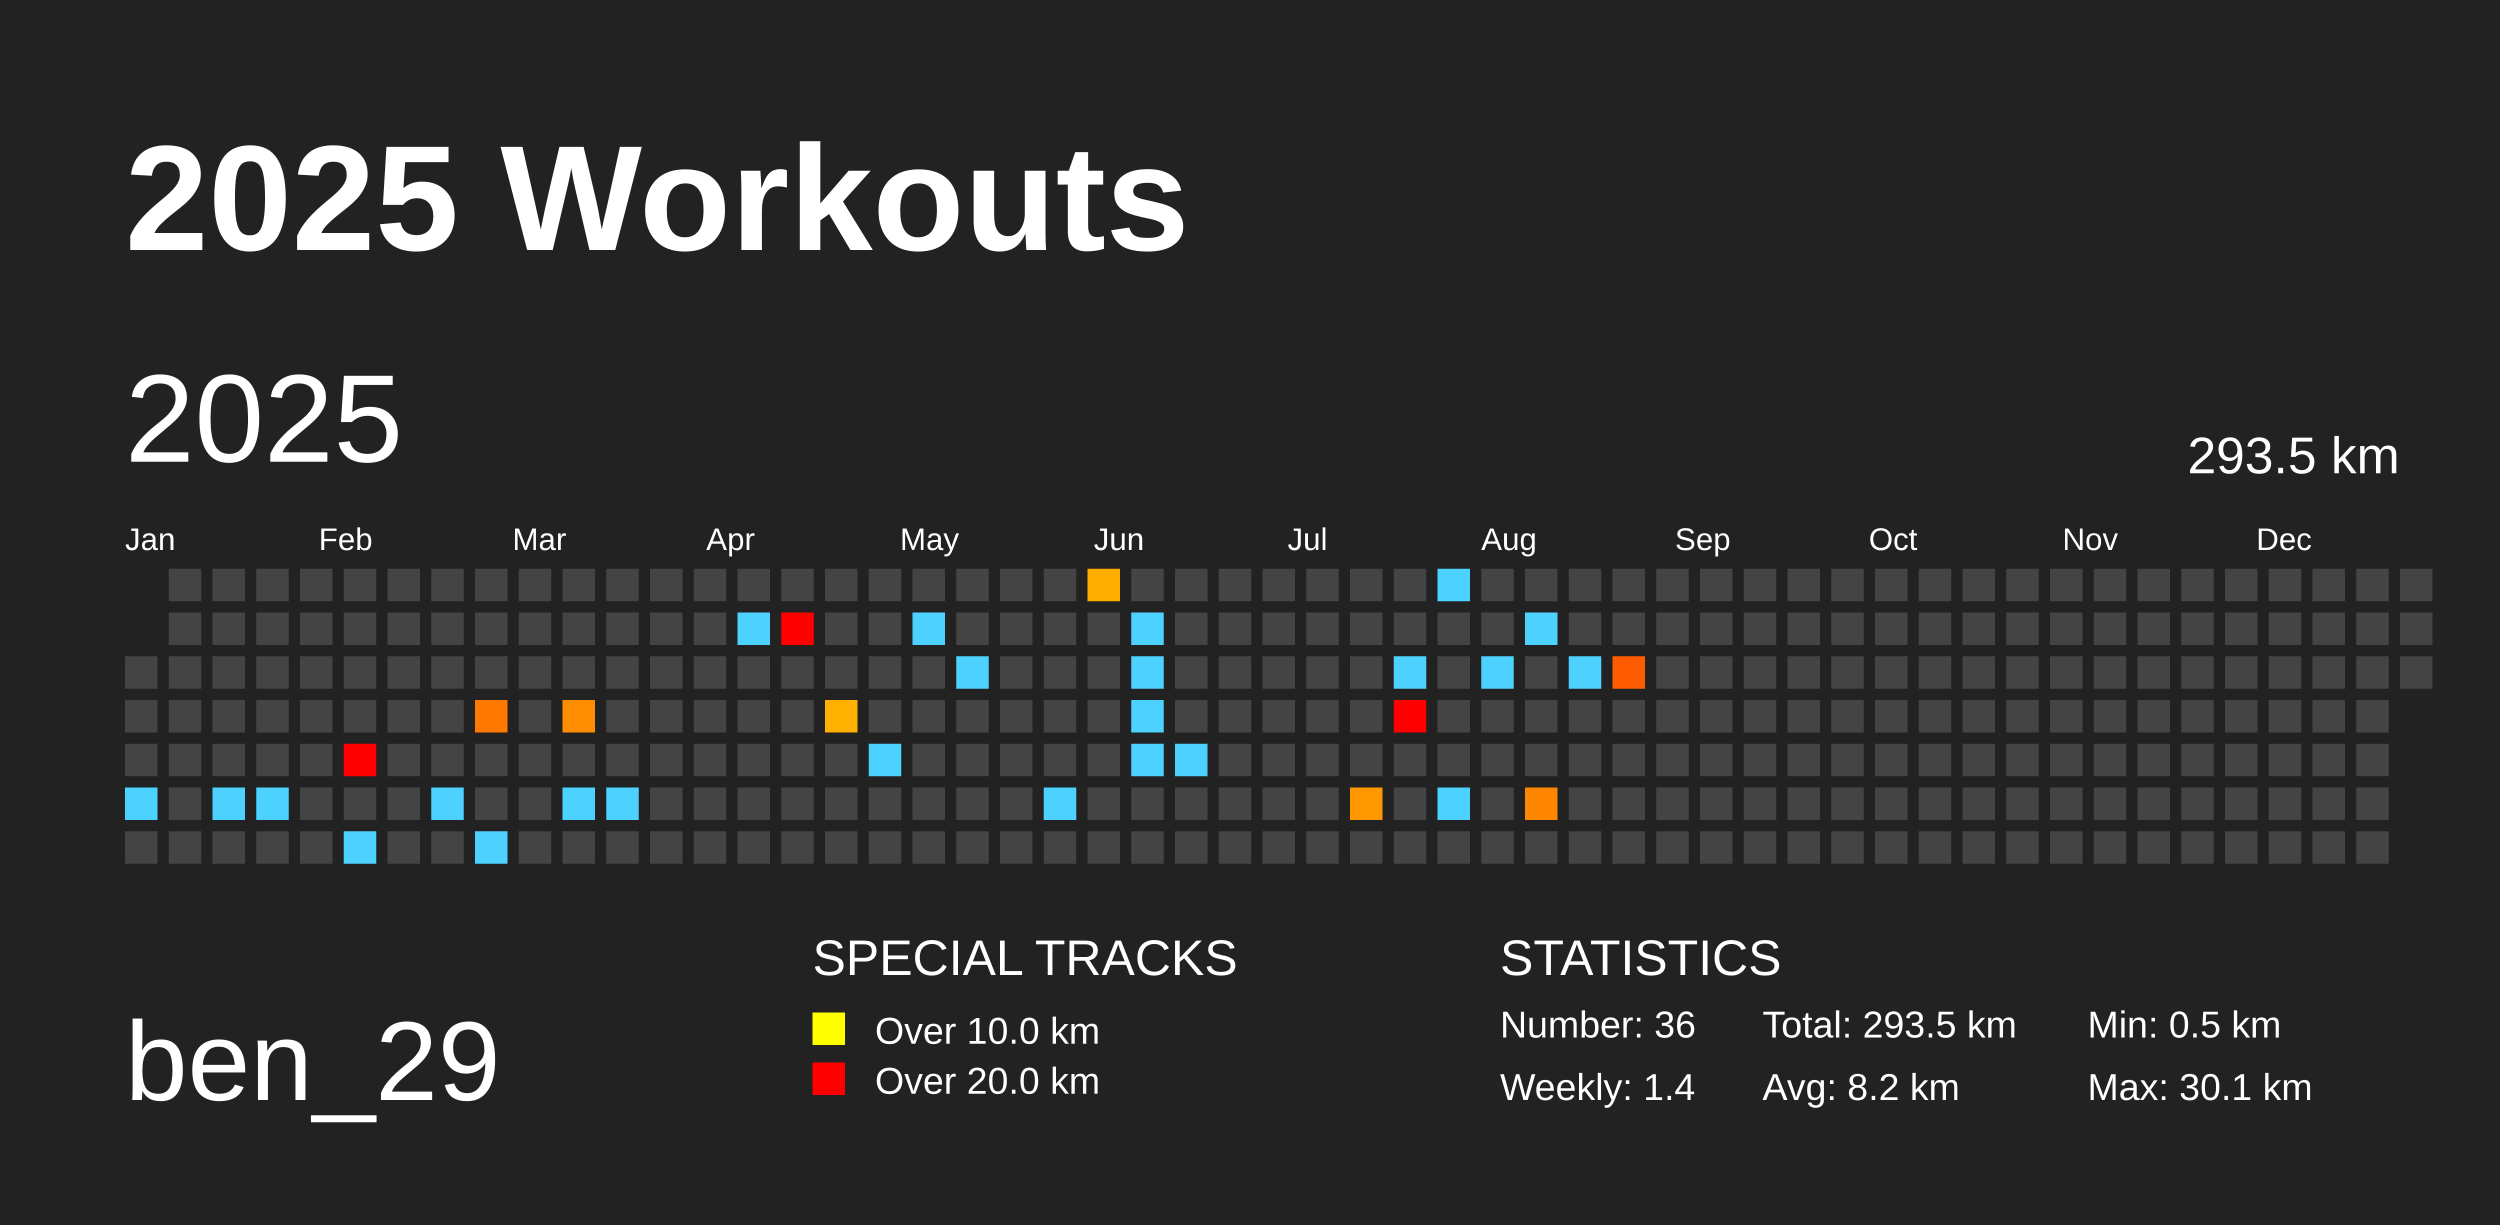
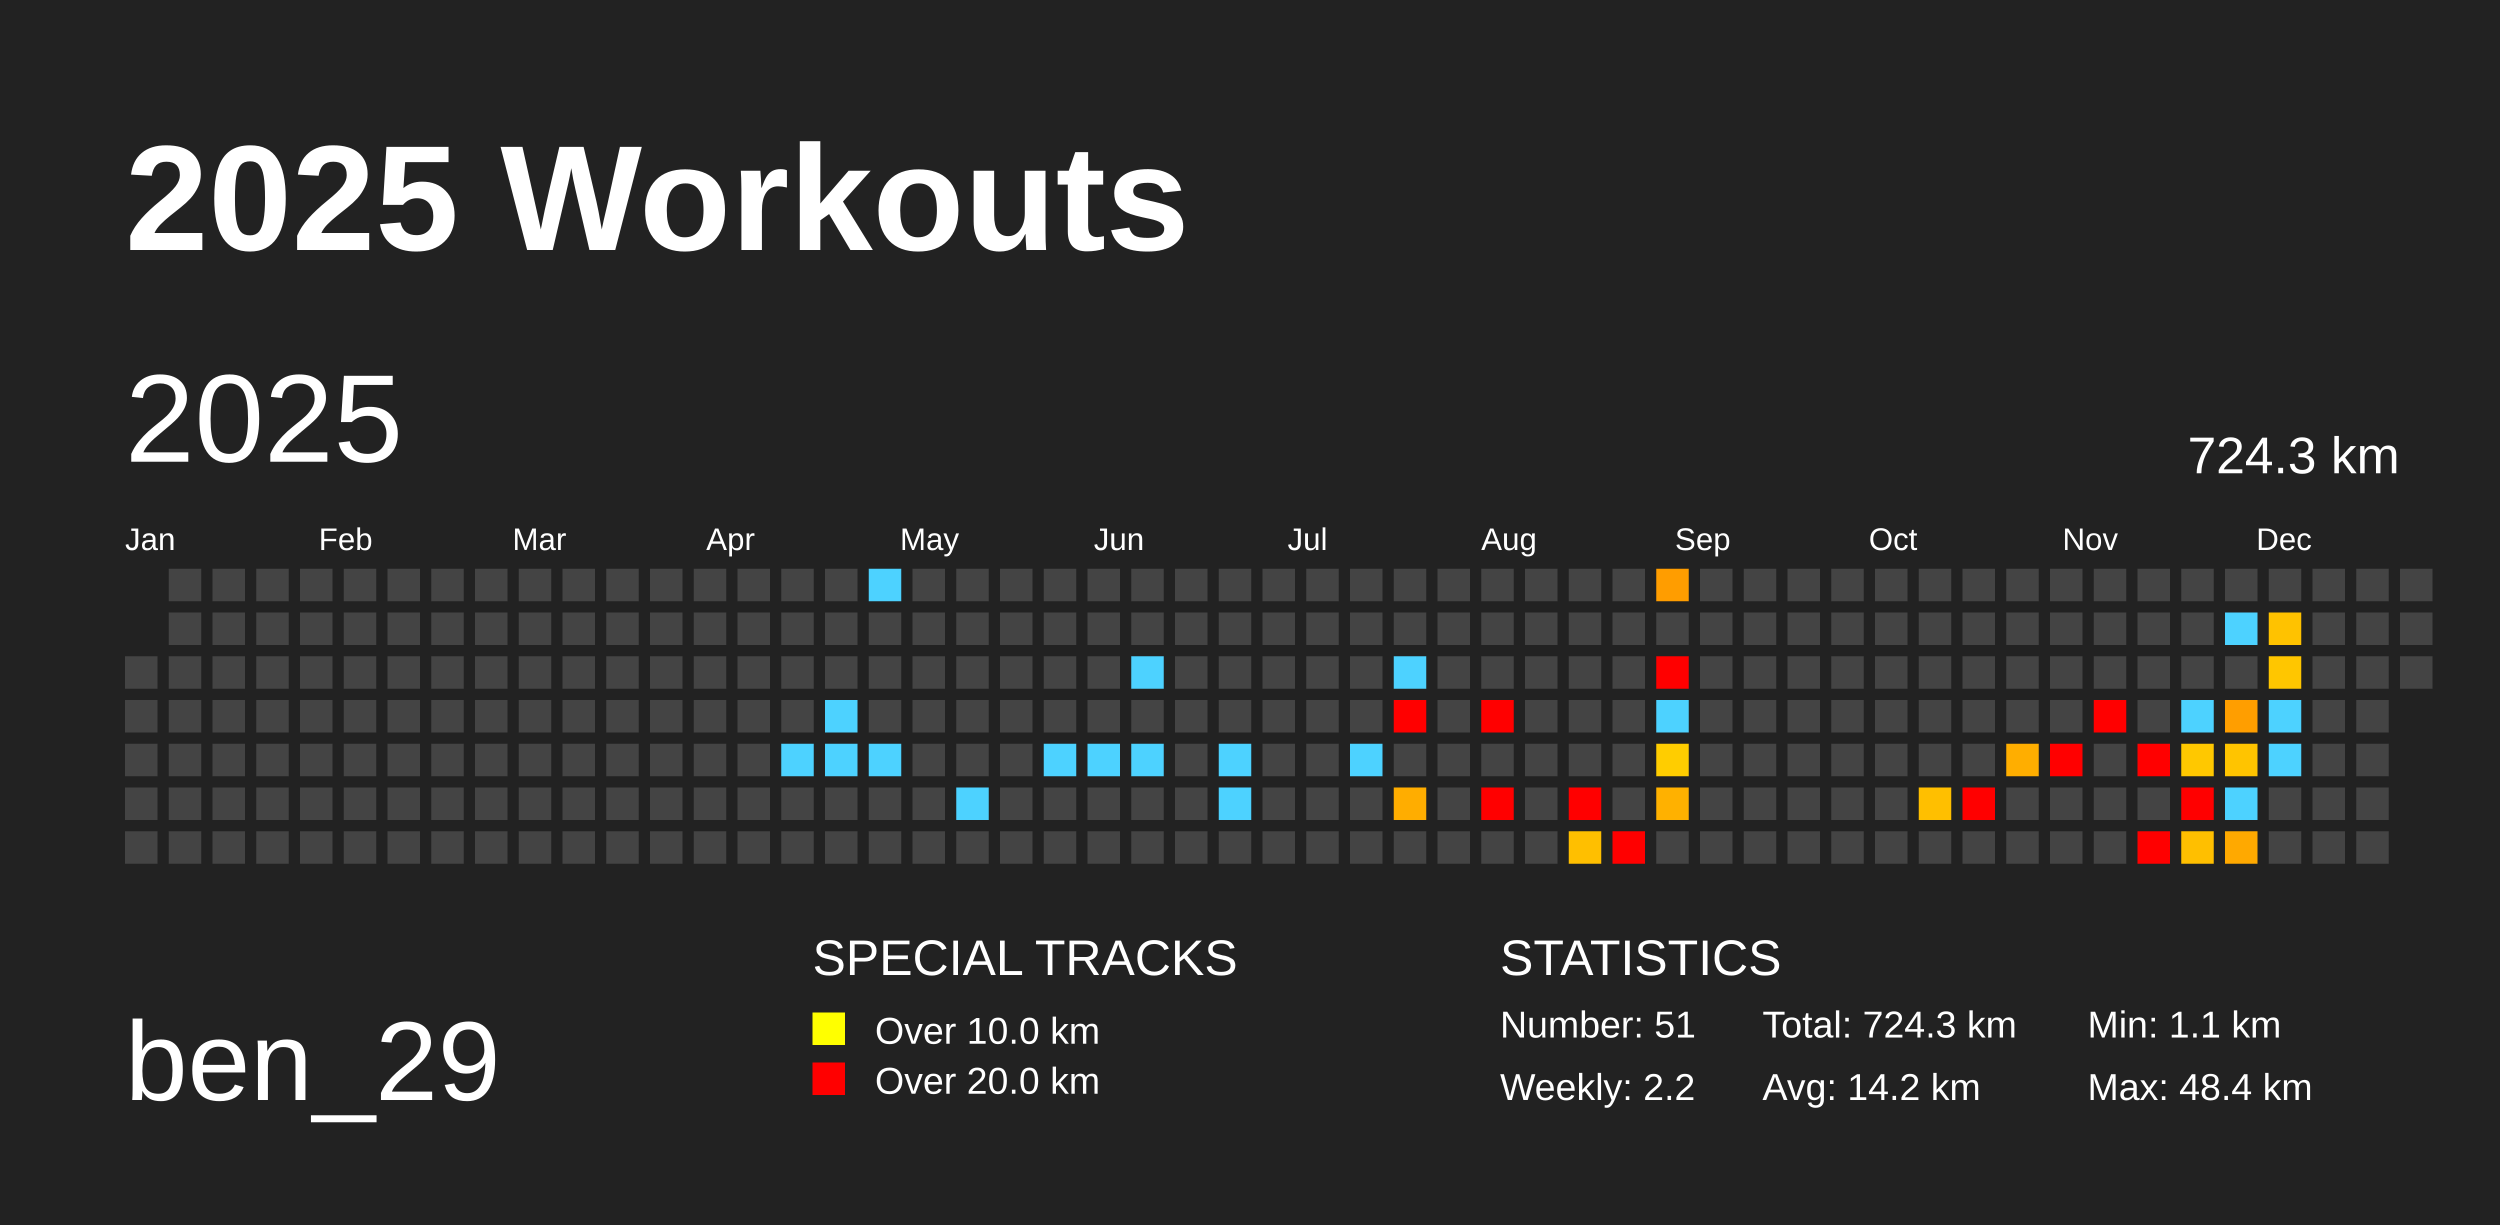
<svg xmlns="http://www.w3.org/2000/svg" baseProfile="full" height="98mm" version="1.1" viewBox="0,0,200,98" width="200mm">
  <defs />
  <rect fill="#222222" height="98" width="200" x="0" y="0" />
  <text fill="#FFFFFF" style="font-size:12px; font-family:Arial; font-weight:bold;" x="10" y="20">2025 Workouts</text>
  <text fill="#FFFFFF" style="font-size:9px; font-family:Arial" x="10" y="88">ben_29</text>
  <text fill="#FFFFFF" style="font-size:4px; font-family:Arial" x="65" y="78">SPECIAL TRACKS</text>
  <rect fill="yellow" height="2.6" width="2.6" x="65" y="81" />
  <text fill="#FFFFFF" style="font-size:3px; font-family:Arial" x="70" y="83.5">Over 10.0 km</text>
  <rect fill="red" height="2.6" width="2.6" x="65" y="85" />
  <text fill="#FFFFFF" style="font-size:3px; font-family:Arial" x="70" y="87.5">Over 20.0 km</text>
  <text fill="#FFFFFF" style="font-size:4px; font-family:Arial" x="120" y="78">STATISTICS</text>
-   <text fill="#FFFFFF" style="font-size:3px; font-family:Arial" x="120" y="83">Number: 36</text>
-   <text fill="#FFFFFF" style="font-size:3px; font-family:Arial" x="120" y="88">Weekly: 1.4</text>
-   <text fill="#FFFFFF" style="font-size:3px; font-family:Arial" x="141" y="83">Total: 293.5 km</text>
-   <text fill="#FFFFFF" style="font-size:3px; font-family:Arial" x="141" y="88">Avg: 8.2 km</text>
-   <text fill="#FFFFFF" style="font-size:3px; font-family:Arial" x="167" y="83">Min: 0.5 km</text>
-   <text fill="#FFFFFF" style="font-size:3px; font-family:Arial" x="167" y="88">Max: 30.1 km</text>
+   <text fill="#FFFFFF" style="font-size:3px; font-family:Arial" x="120" y="83">Number: 51</text>
+   <text fill="#FFFFFF" style="font-size:3px; font-family:Arial" x="120" y="88">Weekly: 2.2</text>
+   <text fill="#FFFFFF" style="font-size:3px; font-family:Arial" x="141" y="83">Total: 724.3 km</text>
+   <text fill="#FFFFFF" style="font-size:3px; font-family:Arial" x="141" y="88">Avg: 14.2 km</text>
+   <text fill="#FFFFFF" style="font-size:3px; font-family:Arial" x="167" y="83">Min: 1.1 km</text>
+   <text fill="#FFFFFF" style="font-size:3px; font-family:Arial" x="167" y="88">Max: 48.4 km</text>
  <text dominant-baseline="hanging" fill="#FFFFFF" style="font-size:10.0px; font-family:Arial;" x="10" y="30">2025</text>
-   <text dominant-baseline="hanging" fill="#FFFFFF" style="font-size:4.125px; font-family:Arial;" x="175" y="35">293.5 km</text>
+   <text dominant-baseline="hanging" fill="#FFFFFF" style="font-size:4.125px; font-family:Arial;" x="175" y="35">724.3 km</text>
  <text fill="#FFFFFF" style="font-size:2.5px; font-family:Arial" x="10.0" y="44">Jan</text>
  <text fill="#FFFFFF" style="font-size:2.5px; font-family:Arial" x="25.5" y="44">Feb</text>
  <text fill="#FFFFFF" style="font-size:2.5px; font-family:Arial" x="41.0" y="44">Mar</text>
  <text fill="#FFFFFF" style="font-size:2.5px; font-family:Arial" x="56.5" y="44">Apr</text>
  <text fill="#FFFFFF" style="font-size:2.5px; font-family:Arial" x="72.0" y="44">May</text>
  <text fill="#FFFFFF" style="font-size:2.5px; font-family:Arial" x="87.5" y="44">Jun</text>
  <text fill="#FFFFFF" style="font-size:2.5px; font-family:Arial" x="103.0" y="44">Jul</text>
  <text fill="#FFFFFF" style="font-size:2.5px; font-family:Arial" x="118.5" y="44">Aug</text>
  <text fill="#FFFFFF" style="font-size:2.5px; font-family:Arial" x="134.0" y="44">Sep</text>
  <text fill="#FFFFFF" style="font-size:2.5px; font-family:Arial" x="149.5" y="44">Oct</text>
  <text fill="#FFFFFF" style="font-size:2.5px; font-family:Arial" x="165.0" y="44">Nov</text>
  <text fill="#FFFFFF" style="font-size:2.5px; font-family:Arial" x="180.5" y="44">Dec</text>
  <rect fill="#444444" height="2.6" width="2.6" x="10.0" y="52.5" />
  <rect fill="#444444" height="2.6" width="2.6" x="10.0" y="56.0" />
  <rect fill="#444444" height="2.6" width="2.6" x="10.0" y="59.5" />
-   <rect fill="#4dd2ff" height="2.6" width="2.6" x="10.0" y="63.0" />
+   <rect fill="#444444" height="2.6" width="2.6" x="10.0" y="63.0" />
  <rect fill="#444444" height="2.6" width="2.6" x="10.0" y="66.5" />
  <rect fill="#444444" height="2.6" width="2.6" x="13.5" y="45.5" />
  <rect fill="#444444" height="2.6" width="2.6" x="13.5" y="49.0" />
  <rect fill="#444444" height="2.6" width="2.6" x="13.5" y="52.5" />
  <rect fill="#444444" height="2.6" width="2.6" x="13.5" y="56.0" />
  <rect fill="#444444" height="2.6" width="2.6" x="13.5" y="59.5" />
  <rect fill="#444444" height="2.6" width="2.6" x="13.5" y="63.0" />
  <rect fill="#444444" height="2.6" width="2.6" x="13.5" y="66.5" />
  <rect fill="#444444" height="2.6" width="2.6" x="17.0" y="45.5" />
  <rect fill="#444444" height="2.6" width="2.6" x="17.0" y="49.0" />
  <rect fill="#444444" height="2.6" width="2.6" x="17.0" y="52.5" />
  <rect fill="#444444" height="2.6" width="2.6" x="17.0" y="56.0" />
  <rect fill="#444444" height="2.6" width="2.6" x="17.0" y="59.5" />
-   <rect fill="#4dd2ff" height="2.6" width="2.6" x="17.0" y="63.0" />
+   <rect fill="#444444" height="2.6" width="2.6" x="17.0" y="63.0" />
  <rect fill="#444444" height="2.6" width="2.6" x="17.0" y="66.5" />
  <rect fill="#444444" height="2.6" width="2.6" x="20.5" y="45.5" />
  <rect fill="#444444" height="2.6" width="2.6" x="20.5" y="49.0" />
  <rect fill="#444444" height="2.6" width="2.6" x="20.5" y="52.5" />
  <rect fill="#444444" height="2.6" width="2.6" x="20.5" y="56.0" />
  <rect fill="#444444" height="2.6" width="2.6" x="20.5" y="59.5" />
-   <rect fill="#4dd2ff" height="2.6" width="2.6" x="20.5" y="63.0" />
+   <rect fill="#444444" height="2.6" width="2.6" x="20.5" y="63.0" />
  <rect fill="#444444" height="2.6" width="2.6" x="20.5" y="66.5" />
  <rect fill="#444444" height="2.6" width="2.6" x="24.0" y="45.5" />
  <rect fill="#444444" height="2.6" width="2.6" x="24.0" y="49.0" />
  <rect fill="#444444" height="2.6" width="2.6" x="24.0" y="52.5" />
  <rect fill="#444444" height="2.6" width="2.6" x="24.0" y="56.0" />
  <rect fill="#444444" height="2.6" width="2.6" x="24.0" y="59.5" />
  <rect fill="#444444" height="2.6" width="2.6" x="24.0" y="63.0" />
  <rect fill="#444444" height="2.6" width="2.6" x="24.0" y="66.5" />
  <rect fill="#444444" height="2.6" width="2.6" x="27.5" y="45.5" />
  <rect fill="#444444" height="2.6" width="2.6" x="27.5" y="49.0" />
  <rect fill="#444444" height="2.6" width="2.6" x="27.5" y="52.5" />
  <rect fill="#444444" height="2.6" width="2.6" x="27.5" y="56.0" />
-   <rect fill="red" height="2.6" width="2.6" x="27.5" y="59.5" />
+   <rect fill="#444444" height="2.6" width="2.6" x="27.5" y="59.5" />
  <rect fill="#444444" height="2.6" width="2.6" x="27.5" y="63.0" />
-   <rect fill="#4dd2ff" height="2.6" width="2.6" x="27.5" y="66.5" />
+   <rect fill="#444444" height="2.6" width="2.6" x="27.5" y="66.5" />
  <rect fill="#444444" height="2.6" width="2.6" x="31.0" y="45.5" />
  <rect fill="#444444" height="2.6" width="2.6" x="31.0" y="49.0" />
  <rect fill="#444444" height="2.6" width="2.6" x="31.0" y="52.5" />
  <rect fill="#444444" height="2.6" width="2.6" x="31.0" y="56.0" />
  <rect fill="#444444" height="2.6" width="2.6" x="31.0" y="59.5" />
  <rect fill="#444444" height="2.6" width="2.6" x="31.0" y="63.0" />
  <rect fill="#444444" height="2.6" width="2.6" x="31.0" y="66.5" />
  <rect fill="#444444" height="2.6" width="2.6" x="34.5" y="45.5" />
  <rect fill="#444444" height="2.6" width="2.6" x="34.5" y="49.0" />
  <rect fill="#444444" height="2.6" width="2.6" x="34.5" y="52.5" />
  <rect fill="#444444" height="2.6" width="2.6" x="34.5" y="56.0" />
  <rect fill="#444444" height="2.6" width="2.6" x="34.5" y="59.5" />
-   <rect fill="#4dd2ff" height="2.6" width="2.6" x="34.5" y="63.0" />
+   <rect fill="#444444" height="2.6" width="2.6" x="34.5" y="63.0" />
  <rect fill="#444444" height="2.6" width="2.6" x="34.5" y="66.5" />
  <rect fill="#444444" height="2.6" width="2.6" x="38.0" y="45.5" />
  <rect fill="#444444" height="2.6" width="2.6" x="38.0" y="49.0" />
  <rect fill="#444444" height="2.6" width="2.6" x="38.0" y="52.5" />
-   <rect fill="#ff7800" height="2.6" width="2.6" x="38.0" y="56.0" />
+   <rect fill="#444444" height="2.6" width="2.6" x="38.0" y="56.0" />
  <rect fill="#444444" height="2.6" width="2.6" x="38.0" y="59.5" />
  <rect fill="#444444" height="2.6" width="2.6" x="38.0" y="63.0" />
-   <rect fill="#4dd2ff" height="2.6" width="2.6" x="38.0" y="66.5" />
+   <rect fill="#444444" height="2.6" width="2.6" x="38.0" y="66.5" />
  <rect fill="#444444" height="2.6" width="2.6" x="41.5" y="45.5" />
  <rect fill="#444444" height="2.6" width="2.6" x="41.5" y="49.0" />
  <rect fill="#444444" height="2.6" width="2.6" x="41.5" y="52.5" />
  <rect fill="#444444" height="2.6" width="2.6" x="41.5" y="56.0" />
  <rect fill="#444444" height="2.6" width="2.6" x="41.5" y="59.5" />
  <rect fill="#444444" height="2.6" width="2.6" x="41.5" y="63.0" />
  <rect fill="#444444" height="2.6" width="2.6" x="41.5" y="66.5" />
  <rect fill="#444444" height="2.6" width="2.6" x="45.0" y="45.5" />
  <rect fill="#444444" height="2.6" width="2.6" x="45.0" y="49.0" />
  <rect fill="#444444" height="2.6" width="2.6" x="45.0" y="52.5" />
-   <rect fill="#ff8d00" height="2.6" width="2.6" x="45.0" y="56.0" />
+   <rect fill="#444444" height="2.6" width="2.6" x="45.0" y="56.0" />
  <rect fill="#444444" height="2.6" width="2.6" x="45.0" y="59.5" />
-   <rect fill="#4dd2ff" height="2.6" width="2.6" x="45.0" y="63.0" />
+   <rect fill="#444444" height="2.6" width="2.6" x="45.0" y="63.0" />
  <rect fill="#444444" height="2.6" width="2.6" x="45.0" y="66.5" />
  <rect fill="#444444" height="2.6" width="2.6" x="48.5" y="45.5" />
  <rect fill="#444444" height="2.6" width="2.6" x="48.5" y="49.0" />
  <rect fill="#444444" height="2.6" width="2.6" x="48.5" y="52.5" />
  <rect fill="#444444" height="2.6" width="2.6" x="48.5" y="56.0" />
  <rect fill="#444444" height="2.6" width="2.6" x="48.5" y="59.5" />
-   <rect fill="#4dd2ff" height="2.6" width="2.6" x="48.5" y="63.0" />
+   <rect fill="#444444" height="2.6" width="2.6" x="48.5" y="63.0" />
  <rect fill="#444444" height="2.6" width="2.6" x="48.5" y="66.5" />
  <rect fill="#444444" height="2.6" width="2.6" x="52.0" y="45.5" />
  <rect fill="#444444" height="2.6" width="2.6" x="52.0" y="49.0" />
  <rect fill="#444444" height="2.6" width="2.6" x="52.0" y="52.5" />
  <rect fill="#444444" height="2.6" width="2.6" x="52.0" y="56.0" />
  <rect fill="#444444" height="2.6" width="2.6" x="52.0" y="59.5" />
  <rect fill="#444444" height="2.6" width="2.6" x="52.0" y="63.0" />
  <rect fill="#444444" height="2.6" width="2.6" x="52.0" y="66.5" />
  <rect fill="#444444" height="2.6" width="2.6" x="55.5" y="45.5" />
  <rect fill="#444444" height="2.6" width="2.6" x="55.5" y="49.0" />
  <rect fill="#444444" height="2.6" width="2.6" x="55.5" y="52.5" />
  <rect fill="#444444" height="2.6" width="2.6" x="55.5" y="56.0" />
  <rect fill="#444444" height="2.6" width="2.6" x="55.5" y="59.5" />
  <rect fill="#444444" height="2.6" width="2.6" x="55.5" y="63.0" />
  <rect fill="#444444" height="2.6" width="2.6" x="55.5" y="66.5" />
  <rect fill="#444444" height="2.6" width="2.6" x="59.0" y="45.5" />
-   <rect fill="#4dd2ff" height="2.6" width="2.6" x="59.0" y="49.0" />
+   <rect fill="#444444" height="2.6" width="2.6" x="59.0" y="49.0" />
  <rect fill="#444444" height="2.6" width="2.6" x="59.0" y="52.5" />
  <rect fill="#444444" height="2.6" width="2.6" x="59.0" y="56.0" />
  <rect fill="#444444" height="2.6" width="2.6" x="59.0" y="59.5" />
  <rect fill="#444444" height="2.6" width="2.6" x="59.0" y="63.0" />
  <rect fill="#444444" height="2.6" width="2.6" x="59.0" y="66.5" />
  <rect fill="#444444" height="2.6" width="2.6" x="62.5" y="45.5" />
-   <rect fill="red" height="2.6" width="2.6" x="62.5" y="49.0" />
+   <rect fill="#444444" height="2.6" width="2.6" x="62.5" y="49.0" />
  <rect fill="#444444" height="2.6" width="2.6" x="62.5" y="52.5" />
  <rect fill="#444444" height="2.6" width="2.6" x="62.5" y="56.0" />
-   <rect fill="#444444" height="2.6" width="2.6" x="62.5" y="59.5" />
+   <rect fill="#4dd2ff" height="2.6" width="2.6" x="62.5" y="59.5" />
  <rect fill="#444444" height="2.6" width="2.6" x="62.5" y="63.0" />
  <rect fill="#444444" height="2.6" width="2.6" x="62.5" y="66.5" />
  <rect fill="#444444" height="2.6" width="2.6" x="66.0" y="45.5" />
  <rect fill="#444444" height="2.6" width="2.6" x="66.0" y="49.0" />
  <rect fill="#444444" height="2.6" width="2.6" x="66.0" y="52.5" />
-   <rect fill="#ffb000" height="2.6" width="2.6" x="66.0" y="56.0" />
-   <rect fill="#444444" height="2.6" width="2.6" x="66.0" y="59.5" />
+   <rect fill="#4dd2ff" height="2.6" width="2.6" x="66.0" y="56.0" />
+   <rect fill="#4dd2ff" height="2.6" width="2.6" x="66.0" y="59.5" />
  <rect fill="#444444" height="2.6" width="2.6" x="66.0" y="63.0" />
  <rect fill="#444444" height="2.6" width="2.6" x="66.0" y="66.5" />
-   <rect fill="#444444" height="2.6" width="2.6" x="69.5" y="45.5" />
+   <rect fill="#4dd2ff" height="2.6" width="2.6" x="69.5" y="45.5" />
  <rect fill="#444444" height="2.6" width="2.6" x="69.5" y="49.0" />
  <rect fill="#444444" height="2.6" width="2.6" x="69.5" y="52.5" />
  <rect fill="#444444" height="2.6" width="2.6" x="69.5" y="56.0" />
  <rect fill="#4dd2ff" height="2.6" width="2.6" x="69.5" y="59.5" />
  <rect fill="#444444" height="2.6" width="2.6" x="69.5" y="63.0" />
  <rect fill="#444444" height="2.6" width="2.6" x="69.5" y="66.5" />
  <rect fill="#444444" height="2.6" width="2.6" x="73.0" y="45.5" />
-   <rect fill="#4dd2ff" height="2.6" width="2.6" x="73.0" y="49.0" />
+   <rect fill="#444444" height="2.6" width="2.6" x="73.0" y="49.0" />
  <rect fill="#444444" height="2.6" width="2.6" x="73.0" y="52.5" />
  <rect fill="#444444" height="2.6" width="2.6" x="73.0" y="56.0" />
  <rect fill="#444444" height="2.6" width="2.6" x="73.0" y="59.5" />
  <rect fill="#444444" height="2.6" width="2.6" x="73.0" y="63.0" />
  <rect fill="#444444" height="2.6" width="2.6" x="73.0" y="66.5" />
  <rect fill="#444444" height="2.6" width="2.6" x="76.5" y="45.5" />
  <rect fill="#444444" height="2.6" width="2.6" x="76.5" y="49.0" />
-   <rect fill="#4dd2ff" height="2.6" width="2.6" x="76.5" y="52.5" />
+   <rect fill="#444444" height="2.6" width="2.6" x="76.5" y="52.5" />
  <rect fill="#444444" height="2.6" width="2.6" x="76.5" y="56.0" />
  <rect fill="#444444" height="2.6" width="2.6" x="76.5" y="59.5" />
-   <rect fill="#444444" height="2.6" width="2.6" x="76.5" y="63.0" />
+   <rect fill="#4dd2ff" height="2.6" width="2.6" x="76.5" y="63.0" />
  <rect fill="#444444" height="2.6" width="2.6" x="76.5" y="66.5" />
  <rect fill="#444444" height="2.6" width="2.6" x="80.0" y="45.5" />
  <rect fill="#444444" height="2.6" width="2.6" x="80.0" y="49.0" />
  <rect fill="#444444" height="2.6" width="2.6" x="80.0" y="52.5" />
  <rect fill="#444444" height="2.6" width="2.6" x="80.0" y="56.0" />
  <rect fill="#444444" height="2.6" width="2.6" x="80.0" y="59.5" />
  <rect fill="#444444" height="2.6" width="2.6" x="80.0" y="63.0" />
  <rect fill="#444444" height="2.6" width="2.6" x="80.0" y="66.5" />
  <rect fill="#444444" height="2.6" width="2.6" x="83.5" y="45.5" />
  <rect fill="#444444" height="2.6" width="2.6" x="83.5" y="49.0" />
  <rect fill="#444444" height="2.6" width="2.6" x="83.5" y="52.5" />
  <rect fill="#444444" height="2.6" width="2.6" x="83.5" y="56.0" />
-   <rect fill="#444444" height="2.6" width="2.6" x="83.5" y="59.5" />
-   <rect fill="#4dd2ff" height="2.6" width="2.6" x="83.5" y="63.0" />
+   <rect fill="#4dd2ff" height="2.6" width="2.6" x="83.5" y="59.5" />
+   <rect fill="#444444" height="2.6" width="2.6" x="83.5" y="63.0" />
  <rect fill="#444444" height="2.6" width="2.6" x="83.5" y="66.5" />
-   <rect fill="#ffae00" height="2.6" width="2.6" x="87.0" y="45.5" />
+   <rect fill="#444444" height="2.6" width="2.6" x="87.0" y="45.5" />
  <rect fill="#444444" height="2.6" width="2.6" x="87.0" y="49.0" />
  <rect fill="#444444" height="2.6" width="2.6" x="87.0" y="52.5" />
  <rect fill="#444444" height="2.6" width="2.6" x="87.0" y="56.0" />
-   <rect fill="#444444" height="2.6" width="2.6" x="87.0" y="59.5" />
+   <rect fill="#4dd2ff" height="2.6" width="2.6" x="87.0" y="59.5" />
  <rect fill="#444444" height="2.6" width="2.6" x="87.0" y="63.0" />
  <rect fill="#444444" height="2.6" width="2.6" x="87.0" y="66.5" />
  <rect fill="#444444" height="2.6" width="2.6" x="90.5" y="45.5" />
-   <rect fill="#4dd2ff" height="2.6" width="2.6" x="90.5" y="49.0" />
+   <rect fill="#444444" height="2.6" width="2.6" x="90.5" y="49.0" />
  <rect fill="#4dd2ff" height="2.6" width="2.6" x="90.5" y="52.5" />
-   <rect fill="#4dd2ff" height="2.6" width="2.6" x="90.5" y="56.0" />
+   <rect fill="#444444" height="2.6" width="2.6" x="90.5" y="56.0" />
  <rect fill="#4dd2ff" height="2.6" width="2.6" x="90.5" y="59.5" />
  <rect fill="#444444" height="2.6" width="2.6" x="90.5" y="63.0" />
  <rect fill="#444444" height="2.6" width="2.6" x="90.5" y="66.5" />
  <rect fill="#444444" height="2.6" width="2.6" x="94.0" y="45.5" />
  <rect fill="#444444" height="2.6" width="2.6" x="94.0" y="49.0" />
  <rect fill="#444444" height="2.6" width="2.6" x="94.0" y="52.5" />
  <rect fill="#444444" height="2.6" width="2.6" x="94.0" y="56.0" />
-   <rect fill="#4dd2ff" height="2.6" width="2.6" x="94.0" y="59.5" />
+   <rect fill="#444444" height="2.6" width="2.6" x="94.0" y="59.5" />
  <rect fill="#444444" height="2.6" width="2.6" x="94.0" y="63.0" />
  <rect fill="#444444" height="2.6" width="2.6" x="94.0" y="66.5" />
  <rect fill="#444444" height="2.6" width="2.6" x="97.5" y="45.5" />
  <rect fill="#444444" height="2.6" width="2.6" x="97.5" y="49.0" />
  <rect fill="#444444" height="2.6" width="2.6" x="97.5" y="52.5" />
  <rect fill="#444444" height="2.6" width="2.6" x="97.5" y="56.0" />
-   <rect fill="#444444" height="2.6" width="2.6" x="97.5" y="59.5" />
-   <rect fill="#444444" height="2.6" width="2.6" x="97.5" y="63.0" />
+   <rect fill="#4dd2ff" height="2.6" width="2.6" x="97.5" y="59.5" />
+   <rect fill="#4dd2ff" height="2.6" width="2.6" x="97.5" y="63.0" />
  <rect fill="#444444" height="2.6" width="2.6" x="97.5" y="66.5" />
  <rect fill="#444444" height="2.6" width="2.6" x="101.0" y="45.5" />
  <rect fill="#444444" height="2.6" width="2.6" x="101.0" y="49.0" />
  <rect fill="#444444" height="2.6" width="2.6" x="101.0" y="52.5" />
  <rect fill="#444444" height="2.6" width="2.6" x="101.0" y="56.0" />
  <rect fill="#444444" height="2.6" width="2.6" x="101.0" y="59.5" />
  <rect fill="#444444" height="2.6" width="2.6" x="101.0" y="63.0" />
  <rect fill="#444444" height="2.6" width="2.6" x="101.0" y="66.5" />
  <rect fill="#444444" height="2.6" width="2.6" x="104.5" y="45.5" />
  <rect fill="#444444" height="2.6" width="2.6" x="104.5" y="49.0" />
  <rect fill="#444444" height="2.6" width="2.6" x="104.5" y="52.5" />
  <rect fill="#444444" height="2.6" width="2.6" x="104.5" y="56.0" />
  <rect fill="#444444" height="2.6" width="2.6" x="104.5" y="59.5" />
  <rect fill="#444444" height="2.6" width="2.6" x="104.5" y="63.0" />
  <rect fill="#444444" height="2.6" width="2.6" x="104.5" y="66.5" />
  <rect fill="#444444" height="2.6" width="2.6" x="108.0" y="45.5" />
  <rect fill="#444444" height="2.6" width="2.6" x="108.0" y="49.0" />
  <rect fill="#444444" height="2.6" width="2.6" x="108.0" y="52.5" />
  <rect fill="#444444" height="2.6" width="2.6" x="108.0" y="56.0" />
-   <rect fill="#444444" height="2.6" width="2.6" x="108.0" y="59.5" />
-   <rect fill="#ff9700" height="2.6" width="2.6" x="108.0" y="63.0" />
+   <rect fill="#4dd2ff" height="2.6" width="2.6" x="108.0" y="59.5" />
+   <rect fill="#444444" height="2.6" width="2.6" x="108.0" y="63.0" />
  <rect fill="#444444" height="2.6" width="2.6" x="108.0" y="66.5" />
  <rect fill="#444444" height="2.6" width="2.6" x="111.5" y="45.5" />
  <rect fill="#444444" height="2.6" width="2.6" x="111.5" y="49.0" />
  <rect fill="#4dd2ff" height="2.6" width="2.6" x="111.5" y="52.5" />
  <rect fill="red" height="2.6" width="2.6" x="111.5" y="56.0" />
  <rect fill="#444444" height="2.6" width="2.6" x="111.5" y="59.5" />
-   <rect fill="#444444" height="2.6" width="2.6" x="111.5" y="63.0" />
+   <rect fill="#ffad00" height="2.6" width="2.6" x="111.5" y="63.0" />
  <rect fill="#444444" height="2.6" width="2.6" x="111.5" y="66.5" />
-   <rect fill="#4dd2ff" height="2.6" width="2.6" x="115.0" y="45.5" />
+   <rect fill="#444444" height="2.6" width="2.6" x="115.0" y="45.5" />
  <rect fill="#444444" height="2.6" width="2.6" x="115.0" y="49.0" />
  <rect fill="#444444" height="2.6" width="2.6" x="115.0" y="52.5" />
  <rect fill="#444444" height="2.6" width="2.6" x="115.0" y="56.0" />
  <rect fill="#444444" height="2.6" width="2.6" x="115.0" y="59.5" />
-   <rect fill="#4dd2ff" height="2.6" width="2.6" x="115.0" y="63.0" />
+   <rect fill="#444444" height="2.6" width="2.6" x="115.0" y="63.0" />
  <rect fill="#444444" height="2.6" width="2.6" x="115.0" y="66.5" />
  <rect fill="#444444" height="2.6" width="2.6" x="118.5" y="45.5" />
  <rect fill="#444444" height="2.6" width="2.6" x="118.5" y="49.0" />
-   <rect fill="#4dd2ff" height="2.6" width="2.6" x="118.5" y="52.5" />
-   <rect fill="#444444" height="2.6" width="2.6" x="118.5" y="56.0" />
+   <rect fill="#444444" height="2.6" width="2.6" x="118.5" y="52.5" />
+   <rect fill="red" height="2.6" width="2.6" x="118.5" y="56.0" />
  <rect fill="#444444" height="2.6" width="2.6" x="118.5" y="59.5" />
-   <rect fill="#444444" height="2.6" width="2.6" x="118.5" y="63.0" />
+   <rect fill="red" height="2.6" width="2.6" x="118.5" y="63.0" />
  <rect fill="#444444" height="2.6" width="2.6" x="118.5" y="66.5" />
  <rect fill="#444444" height="2.6" width="2.6" x="122.0" y="45.5" />
-   <rect fill="#4dd2ff" height="2.6" width="2.6" x="122.0" y="49.0" />
+   <rect fill="#444444" height="2.6" width="2.6" x="122.0" y="49.0" />
  <rect fill="#444444" height="2.6" width="2.6" x="122.0" y="52.5" />
  <rect fill="#444444" height="2.6" width="2.6" x="122.0" y="56.0" />
  <rect fill="#444444" height="2.6" width="2.6" x="122.0" y="59.5" />
-   <rect fill="#ff8600" height="2.6" width="2.6" x="122.0" y="63.0" />
+   <rect fill="#444444" height="2.6" width="2.6" x="122.0" y="63.0" />
  <rect fill="#444444" height="2.6" width="2.6" x="122.0" y="66.5" />
  <rect fill="#444444" height="2.6" width="2.6" x="125.5" y="45.5" />
  <rect fill="#444444" height="2.6" width="2.6" x="125.5" y="49.0" />
-   <rect fill="#4dd2ff" height="2.6" width="2.6" x="125.5" y="52.5" />
+   <rect fill="#444444" height="2.6" width="2.6" x="125.5" y="52.5" />
  <rect fill="#444444" height="2.6" width="2.6" x="125.5" y="56.0" />
  <rect fill="#444444" height="2.6" width="2.6" x="125.5" y="59.5" />
-   <rect fill="#444444" height="2.6" width="2.6" x="125.5" y="63.0" />
-   <rect fill="#444444" height="2.6" width="2.6" x="125.5" y="66.5" />
+   <rect fill="red" height="2.6" width="2.6" x="125.5" y="63.0" />
+   <rect fill="#ffbf00" height="2.6" width="2.6" x="125.5" y="66.5" />
  <rect fill="#444444" height="2.6" width="2.6" x="129.0" y="45.5" />
  <rect fill="#444444" height="2.6" width="2.6" x="129.0" y="49.0" />
-   <rect fill="#ff5b00" height="2.6" width="2.6" x="129.0" y="52.5" />
+   <rect fill="#444444" height="2.6" width="2.6" x="129.0" y="52.5" />
  <rect fill="#444444" height="2.6" width="2.6" x="129.0" y="56.0" />
  <rect fill="#444444" height="2.6" width="2.6" x="129.0" y="59.5" />
  <rect fill="#444444" height="2.6" width="2.6" x="129.0" y="63.0" />
-   <rect fill="#444444" height="2.6" width="2.6" x="129.0" y="66.5" />
-   <rect fill="#444444" height="2.6" width="2.6" x="132.5" y="45.5" />
+   <rect fill="red" height="2.6" width="2.6" x="129.0" y="66.5" />
+   <rect fill="#ff9d00" height="2.6" width="2.6" x="132.5" y="45.5" />
  <rect fill="#444444" height="2.6" width="2.6" x="132.5" y="49.0" />
-   <rect fill="#444444" height="2.6" width="2.6" x="132.5" y="52.5" />
-   <rect fill="#444444" height="2.6" width="2.6" x="132.5" y="56.0" />
-   <rect fill="#444444" height="2.6" width="2.6" x="132.5" y="59.5" />
-   <rect fill="#444444" height="2.6" width="2.6" x="132.5" y="63.0" />
+   <rect fill="red" height="2.6" width="2.6" x="132.5" y="52.5" />
+   <rect fill="#4dd2ff" height="2.6" width="2.6" x="132.5" y="56.0" />
+   <rect fill="#ffcd00" height="2.6" width="2.6" x="132.5" y="59.5" />
+   <rect fill="#ffb100" height="2.6" width="2.6" x="132.5" y="63.0" />
  <rect fill="#444444" height="2.6" width="2.6" x="132.5" y="66.5" />
  <rect fill="#444444" height="2.6" width="2.6" x="136.0" y="45.5" />
  <rect fill="#444444" height="2.6" width="2.6" x="136.0" y="49.0" />
  <rect fill="#444444" height="2.6" width="2.6" x="136.0" y="52.5" />
  <rect fill="#444444" height="2.6" width="2.6" x="136.0" y="56.0" />
  <rect fill="#444444" height="2.6" width="2.6" x="136.0" y="59.5" />
  <rect fill="#444444" height="2.6" width="2.6" x="136.0" y="63.0" />
  <rect fill="#444444" height="2.6" width="2.6" x="136.0" y="66.5" />
  <rect fill="#444444" height="2.6" width="2.6" x="139.5" y="45.5" />
  <rect fill="#444444" height="2.6" width="2.6" x="139.5" y="49.0" />
  <rect fill="#444444" height="2.6" width="2.6" x="139.5" y="52.5" />
  <rect fill="#444444" height="2.6" width="2.6" x="139.5" y="56.0" />
  <rect fill="#444444" height="2.6" width="2.6" x="139.5" y="59.5" />
  <rect fill="#444444" height="2.6" width="2.6" x="139.5" y="63.0" />
  <rect fill="#444444" height="2.6" width="2.6" x="139.5" y="66.5" />
  <rect fill="#444444" height="2.6" width="2.6" x="143.0" y="45.5" />
  <rect fill="#444444" height="2.6" width="2.6" x="143.0" y="49.0" />
  <rect fill="#444444" height="2.6" width="2.6" x="143.0" y="52.5" />
  <rect fill="#444444" height="2.6" width="2.6" x="143.0" y="56.0" />
  <rect fill="#444444" height="2.6" width="2.6" x="143.0" y="59.5" />
  <rect fill="#444444" height="2.6" width="2.6" x="143.0" y="63.0" />
  <rect fill="#444444" height="2.6" width="2.6" x="143.0" y="66.5" />
  <rect fill="#444444" height="2.6" width="2.6" x="146.5" y="45.5" />
  <rect fill="#444444" height="2.6" width="2.6" x="146.5" y="49.0" />
  <rect fill="#444444" height="2.6" width="2.6" x="146.5" y="52.5" />
  <rect fill="#444444" height="2.6" width="2.6" x="146.5" y="56.0" />
  <rect fill="#444444" height="2.6" width="2.6" x="146.5" y="59.5" />
  <rect fill="#444444" height="2.6" width="2.6" x="146.5" y="63.0" />
  <rect fill="#444444" height="2.6" width="2.6" x="146.5" y="66.5" />
  <rect fill="#444444" height="2.6" width="2.6" x="150.0" y="45.5" />
  <rect fill="#444444" height="2.6" width="2.6" x="150.0" y="49.0" />
  <rect fill="#444444" height="2.6" width="2.6" x="150.0" y="52.5" />
  <rect fill="#444444" height="2.6" width="2.6" x="150.0" y="56.0" />
  <rect fill="#444444" height="2.6" width="2.6" x="150.0" y="59.5" />
  <rect fill="#444444" height="2.6" width="2.6" x="150.0" y="63.0" />
  <rect fill="#444444" height="2.6" width="2.6" x="150.0" y="66.5" />
  <rect fill="#444444" height="2.6" width="2.6" x="153.5" y="45.5" />
  <rect fill="#444444" height="2.6" width="2.6" x="153.5" y="49.0" />
  <rect fill="#444444" height="2.6" width="2.6" x="153.5" y="52.5" />
  <rect fill="#444444" height="2.6" width="2.6" x="153.5" y="56.0" />
  <rect fill="#444444" height="2.6" width="2.6" x="153.5" y="59.5" />
-   <rect fill="#444444" height="2.6" width="2.6" x="153.5" y="63.0" />
+   <rect fill="#ffbf00" height="2.6" width="2.6" x="153.5" y="63.0" />
  <rect fill="#444444" height="2.6" width="2.6" x="153.5" y="66.5" />
  <rect fill="#444444" height="2.6" width="2.6" x="157.0" y="45.5" />
  <rect fill="#444444" height="2.6" width="2.6" x="157.0" y="49.0" />
  <rect fill="#444444" height="2.6" width="2.6" x="157.0" y="52.5" />
  <rect fill="#444444" height="2.6" width="2.6" x="157.0" y="56.0" />
  <rect fill="#444444" height="2.6" width="2.6" x="157.0" y="59.5" />
-   <rect fill="#444444" height="2.6" width="2.6" x="157.0" y="63.0" />
+   <rect fill="red" height="2.6" width="2.6" x="157.0" y="63.0" />
  <rect fill="#444444" height="2.6" width="2.6" x="157.0" y="66.5" />
  <rect fill="#444444" height="2.6" width="2.6" x="160.5" y="45.5" />
  <rect fill="#444444" height="2.6" width="2.6" x="160.5" y="49.0" />
  <rect fill="#444444" height="2.6" width="2.6" x="160.5" y="52.5" />
  <rect fill="#444444" height="2.6" width="2.6" x="160.5" y="56.0" />
-   <rect fill="#444444" height="2.6" width="2.6" x="160.5" y="59.5" />
+   <rect fill="#ffae00" height="2.6" width="2.6" x="160.5" y="59.5" />
  <rect fill="#444444" height="2.6" width="2.6" x="160.5" y="63.0" />
  <rect fill="#444444" height="2.6" width="2.6" x="160.5" y="66.5" />
  <rect fill="#444444" height="2.6" width="2.6" x="164.0" y="45.5" />
  <rect fill="#444444" height="2.6" width="2.6" x="164.0" y="49.0" />
  <rect fill="#444444" height="2.6" width="2.6" x="164.0" y="52.5" />
  <rect fill="#444444" height="2.6" width="2.6" x="164.0" y="56.0" />
-   <rect fill="#444444" height="2.6" width="2.6" x="164.0" y="59.5" />
+   <rect fill="red" height="2.6" width="2.6" x="164.0" y="59.5" />
  <rect fill="#444444" height="2.6" width="2.6" x="164.0" y="63.0" />
  <rect fill="#444444" height="2.6" width="2.6" x="164.0" y="66.5" />
  <rect fill="#444444" height="2.6" width="2.6" x="167.5" y="45.5" />
  <rect fill="#444444" height="2.6" width="2.6" x="167.5" y="49.0" />
  <rect fill="#444444" height="2.6" width="2.6" x="167.5" y="52.5" />
-   <rect fill="#444444" height="2.6" width="2.6" x="167.5" y="56.0" />
+   <rect fill="red" height="2.6" width="2.6" x="167.5" y="56.0" />
  <rect fill="#444444" height="2.6" width="2.6" x="167.5" y="59.5" />
  <rect fill="#444444" height="2.6" width="2.6" x="167.5" y="63.0" />
  <rect fill="#444444" height="2.6" width="2.6" x="167.5" y="66.5" />
  <rect fill="#444444" height="2.6" width="2.6" x="171.0" y="45.5" />
  <rect fill="#444444" height="2.6" width="2.6" x="171.0" y="49.0" />
  <rect fill="#444444" height="2.6" width="2.6" x="171.0" y="52.5" />
  <rect fill="#444444" height="2.6" width="2.6" x="171.0" y="56.0" />
-   <rect fill="#444444" height="2.6" width="2.6" x="171.0" y="59.5" />
+   <rect fill="red" height="2.6" width="2.6" x="171.0" y="59.5" />
  <rect fill="#444444" height="2.6" width="2.6" x="171.0" y="63.0" />
-   <rect fill="#444444" height="2.6" width="2.6" x="171.0" y="66.5" />
+   <rect fill="red" height="2.6" width="2.6" x="171.0" y="66.5" />
  <rect fill="#444444" height="2.6" width="2.6" x="174.5" y="45.5" />
  <rect fill="#444444" height="2.6" width="2.6" x="174.5" y="49.0" />
  <rect fill="#444444" height="2.6" width="2.6" x="174.5" y="52.5" />
-   <rect fill="#444444" height="2.6" width="2.6" x="174.5" y="56.0" />
-   <rect fill="#444444" height="2.6" width="2.6" x="174.5" y="59.5" />
-   <rect fill="#444444" height="2.6" width="2.6" x="174.5" y="63.0" />
-   <rect fill="#444444" height="2.6" width="2.6" x="174.5" y="66.5" />
+   <rect fill="#4dd2ff" height="2.6" width="2.6" x="174.5" y="56.0" />
+   <rect fill="#ffc800" height="2.6" width="2.6" x="174.5" y="59.5" />
+   <rect fill="red" height="2.6" width="2.6" x="174.5" y="63.0" />
+   <rect fill="#ffbf00" height="2.6" width="2.6" x="174.5" y="66.5" />
  <rect fill="#444444" height="2.6" width="2.6" x="178.0" y="45.5" />
-   <rect fill="#444444" height="2.6" width="2.6" x="178.0" y="49.0" />
+   <rect fill="#4dd2ff" height="2.6" width="2.6" x="178.0" y="49.0" />
  <rect fill="#444444" height="2.6" width="2.6" x="178.0" y="52.5" />
-   <rect fill="#444444" height="2.6" width="2.6" x="178.0" y="56.0" />
-   <rect fill="#444444" height="2.6" width="2.6" x="178.0" y="59.5" />
-   <rect fill="#444444" height="2.6" width="2.6" x="178.0" y="63.0" />
-   <rect fill="#444444" height="2.6" width="2.6" x="178.0" y="66.5" />
+   <rect fill="#ff9e00" height="2.6" width="2.6" x="178.0" y="56.0" />
+   <rect fill="#ffc400" height="2.6" width="2.6" x="178.0" y="59.5" />
+   <rect fill="#4dd2ff" height="2.6" width="2.6" x="178.0" y="63.0" />
+   <rect fill="#ffa900" height="2.6" width="2.6" x="178.0" y="66.5" />
  <rect fill="#444444" height="2.6" width="2.6" x="181.5" y="45.5" />
-   <rect fill="#444444" height="2.6" width="2.6" x="181.5" y="49.0" />
-   <rect fill="#444444" height="2.6" width="2.6" x="181.5" y="52.5" />
-   <rect fill="#444444" height="2.6" width="2.6" x="181.5" y="56.0" />
-   <rect fill="#444444" height="2.6" width="2.6" x="181.5" y="59.5" />
+   <rect fill="#ffc200" height="2.6" width="2.6" x="181.5" y="49.0" />
+   <rect fill="#ffc600" height="2.6" width="2.6" x="181.5" y="52.5" />
+   <rect fill="#4dd2ff" height="2.6" width="2.6" x="181.5" y="56.0" />
+   <rect fill="#4dd2ff" height="2.6" width="2.6" x="181.5" y="59.5" />
  <rect fill="#444444" height="2.6" width="2.6" x="181.5" y="63.0" />
  <rect fill="#444444" height="2.6" width="2.6" x="181.5" y="66.5" />
  <rect fill="#444444" height="2.6" width="2.6" x="185.0" y="45.5" />
  <rect fill="#444444" height="2.6" width="2.6" x="185.0" y="49.0" />
  <rect fill="#444444" height="2.6" width="2.6" x="185.0" y="52.5" />
  <rect fill="#444444" height="2.6" width="2.6" x="185.0" y="56.0" />
  <rect fill="#444444" height="2.6" width="2.6" x="185.0" y="59.5" />
  <rect fill="#444444" height="2.6" width="2.6" x="185.0" y="63.0" />
  <rect fill="#444444" height="2.6" width="2.6" x="185.0" y="66.5" />
  <rect fill="#444444" height="2.6" width="2.6" x="188.5" y="45.5" />
  <rect fill="#444444" height="2.6" width="2.6" x="188.5" y="49.0" />
  <rect fill="#444444" height="2.6" width="2.6" x="188.5" y="52.5" />
  <rect fill="#444444" height="2.6" width="2.6" x="188.5" y="56.0" />
  <rect fill="#444444" height="2.6" width="2.6" x="188.5" y="59.5" />
  <rect fill="#444444" height="2.6" width="2.6" x="188.5" y="63.0" />
  <rect fill="#444444" height="2.6" width="2.6" x="188.5" y="66.5" />
  <rect fill="#444444" height="2.6" width="2.6" x="192.0" y="45.5" />
  <rect fill="#444444" height="2.6" width="2.6" x="192.0" y="49.0" />
  <rect fill="#444444" height="2.6" width="2.6" x="192.0" y="52.5" />
</svg>
